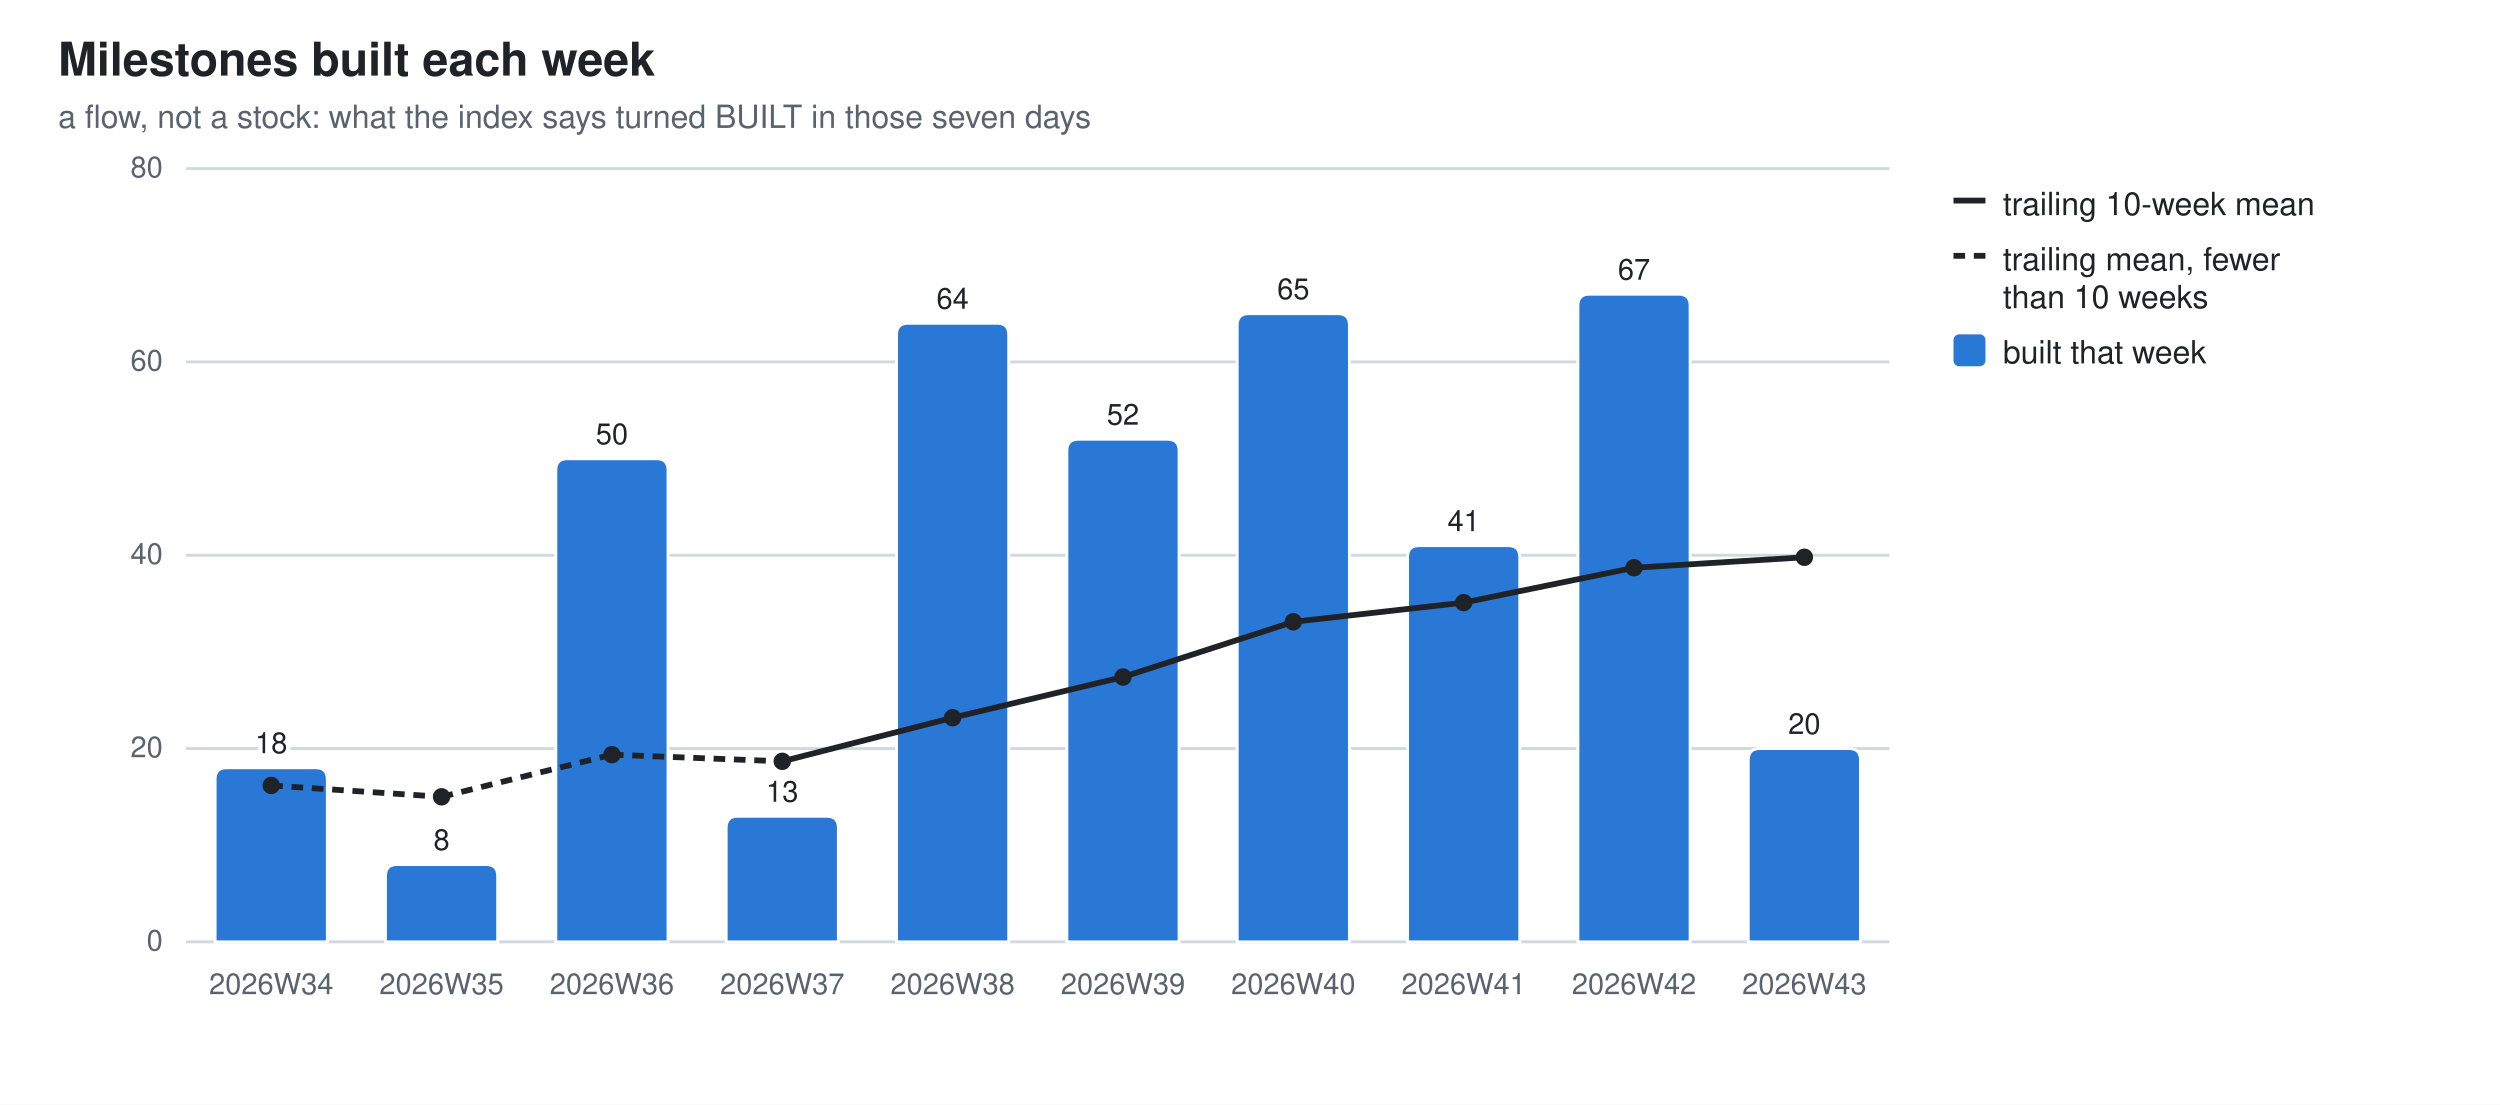
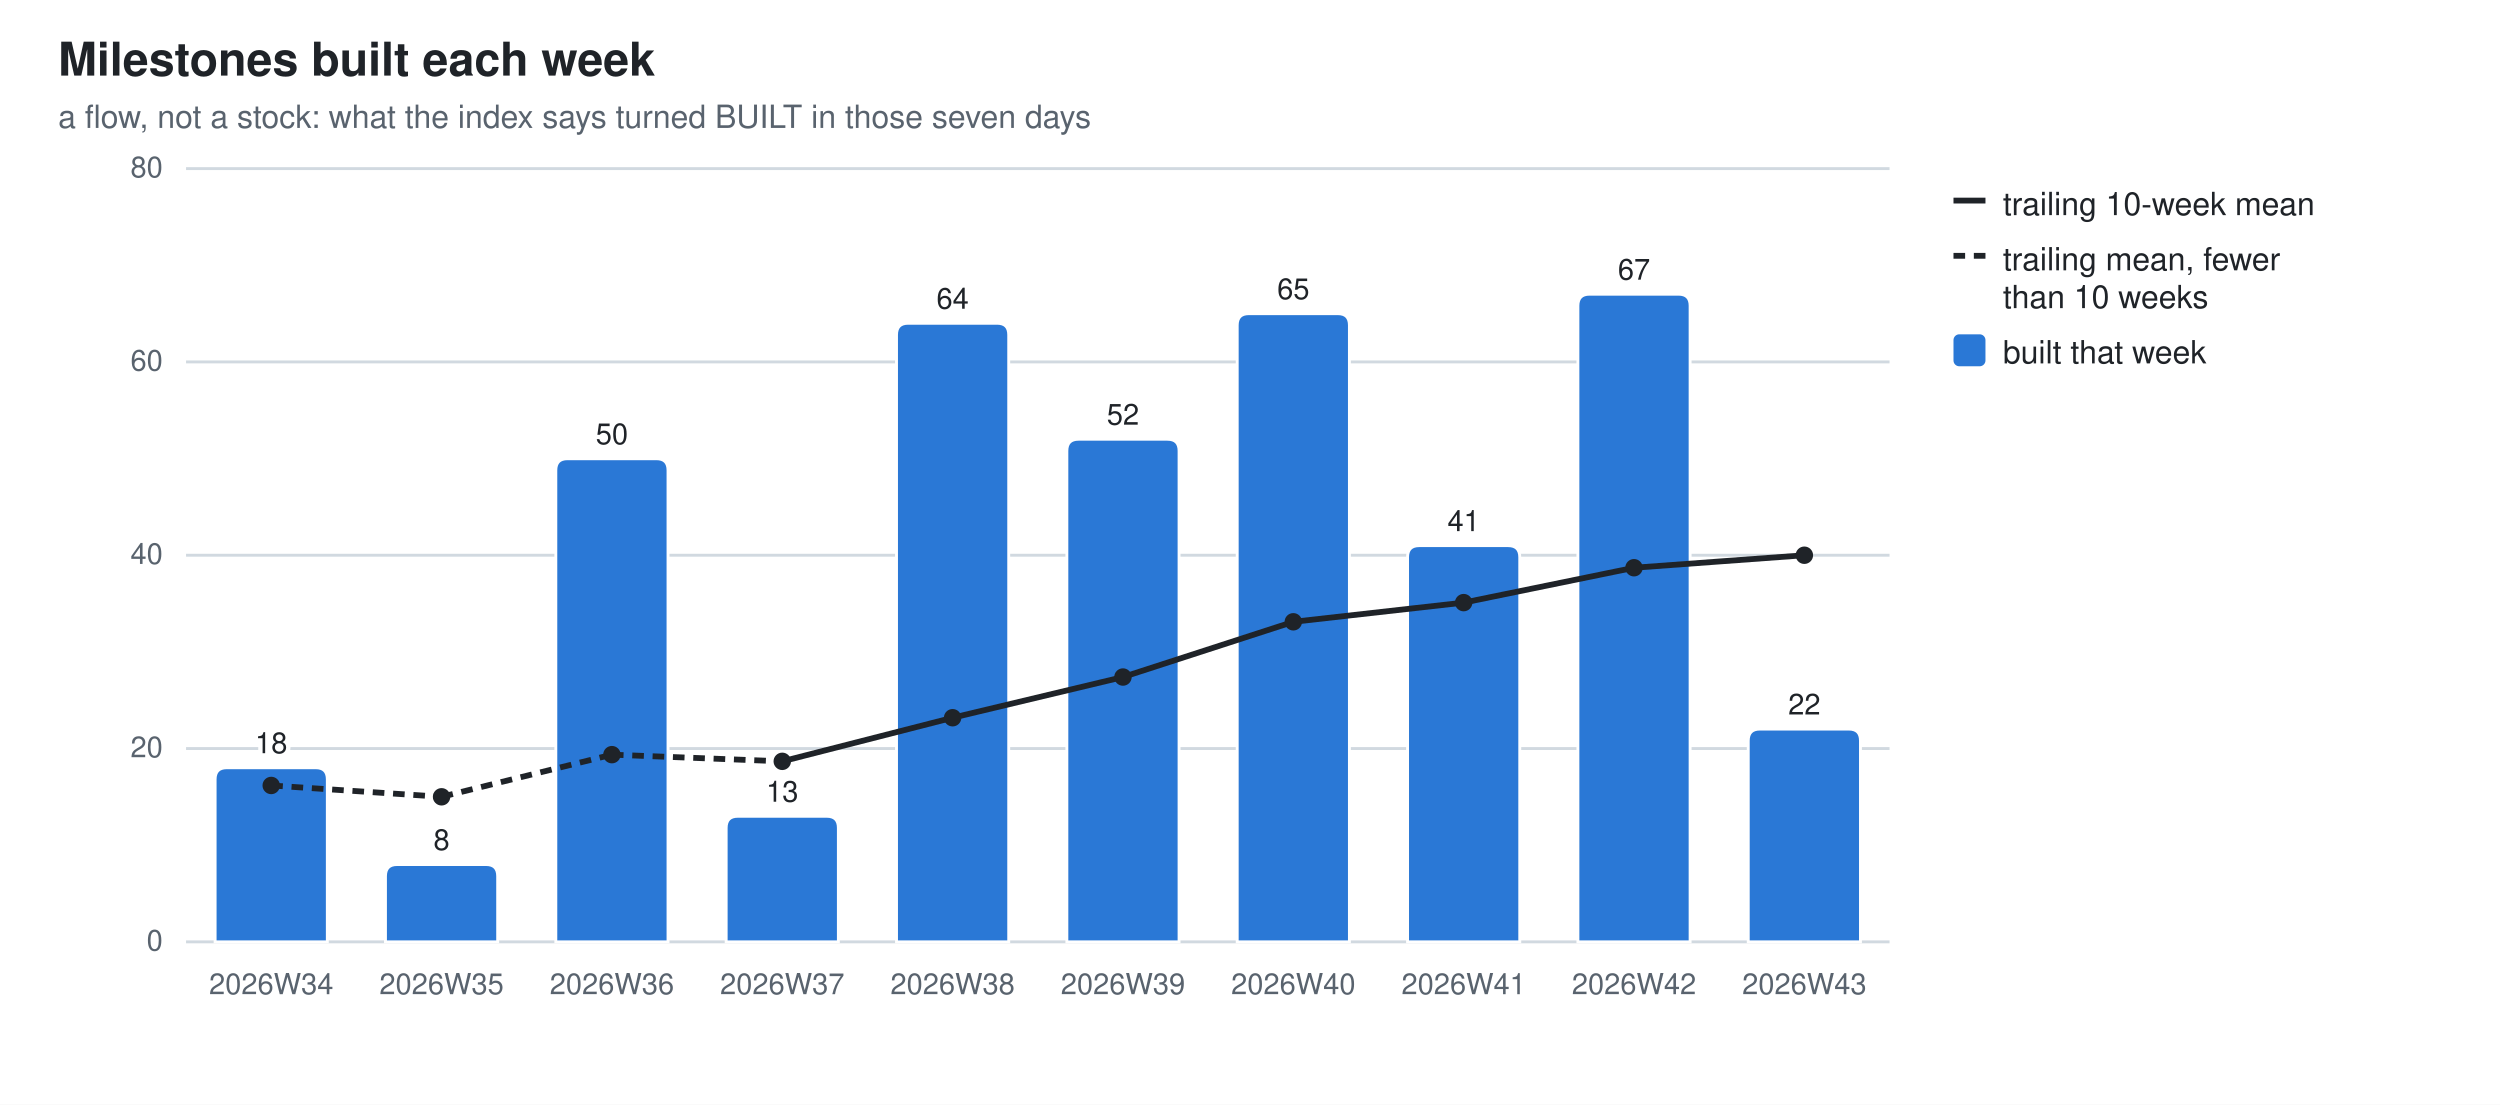
<svg xmlns="http://www.w3.org/2000/svg" width="860" height="380" viewBox="0 0 860 380" role="img" aria-label="Milestones built each week">
  <style>
  .bg{fill:#ffffff} .fg{fill:#1f2328} .mut{fill:#59636e} .grid{stroke:#d1d9e0}
  .seg{stroke:#ffffff;stroke-width:1} .tr{stroke:#1f2328;fill:none} .trd{fill:#1f2328}
  .val{paint-order:stroke;stroke:#ffffff;stroke-width:3px;stroke-linejoin:round}
  .s0{fill:#2a78d6}
  @media (prefers-color-scheme: dark){
    .bg{fill:#0d1117} .fg{fill:#e6edf3} .mut{fill:#9198a1} .grid{stroke:#30363d}
    .seg{stroke:#0d1117} .val{stroke:#0d1117} .tr{stroke:#e6edf3} .trd{fill:#e6edf3} .s0{fill:#3987e5}}
  text{font-family:-apple-system,BlinkMacSystemFont,"Segoe UI",Helvetica,Arial,sans-serif}
</style>
  <rect class="bg" width="860" height="380" />
  <text class="fg" x="20" y="26" font-size="16" font-weight="600">Milestones built each week</text>
  <text class="mut" x="20" y="44" font-size="11">a flow, not a stock: what the index says turned BUILT in those seven days</text>
  <line class="grid" x1="64" y1="324.0" x2="650.0" y2="324.0" stroke-width="1" />
  <text class="mut" x="56" y="327.0" font-size="10" text-anchor="end">0</text>
  <line class="grid" x1="64" y1="257.5" x2="650.0" y2="257.5" stroke-width="1" />
  <text class="mut" x="56" y="260.5" font-size="10" text-anchor="end">20</text>
  <line class="grid" x1="64" y1="191.0" x2="650.0" y2="191.0" stroke-width="1" />
  <text class="mut" x="56" y="194.0" font-size="10" text-anchor="end">40</text>
  <line class="grid" x1="64" y1="124.5" x2="650.0" y2="124.5" stroke-width="1" />
  <text class="mut" x="56" y="127.5" font-size="10" text-anchor="end">60</text>
  <line class="grid" x1="64" y1="58.0" x2="650.0" y2="58.0" stroke-width="1" />
  <text class="mut" x="56" y="61.0" font-size="10" text-anchor="end">80</text>
  <path class="seg s0" d="M74.0,324.0 V268.1 Q74.0,264.1 78.0,264.1 H108.6 Q112.6,264.1 112.6,268.1 V324.0 Z" />
  <text class="mut" x="93.3" y="342" font-size="10" text-anchor="middle">2026W34</text>
  <text class="fg val" x="93.3" y="259.1" font-size="10" text-anchor="middle">18</text>
  <path class="seg s0" d="M132.6,324.0 V301.4 Q132.6,297.4 136.6,297.4 H167.2 Q171.2,297.4 171.2,301.4 V324.0 Z" />
  <text class="mut" x="151.9" y="342" font-size="10" text-anchor="middle">2026W35</text>
  <text class="fg val" x="151.9" y="292.4" font-size="10" text-anchor="middle">8</text>
  <path class="seg s0" d="M191.2,324.0 V161.8 Q191.2,157.8 195.2,157.8 H225.8 Q229.8,157.8 229.8,161.8 V324.0 Z" />
  <text class="mut" x="210.5" y="342" font-size="10" text-anchor="middle">2026W36</text>
  <text class="fg val" x="210.5" y="152.8" font-size="10" text-anchor="middle">50</text>
  <path class="seg s0" d="M249.8,324.0 V284.8 Q249.8,280.8 253.8,280.8 H284.4 Q288.4,280.8 288.4,284.8 V324.0 Z" />
  <text class="mut" x="269.1" y="342" font-size="10" text-anchor="middle">2026W37</text>
  <text class="fg val" x="269.1" y="275.8" font-size="10" text-anchor="middle">13</text>
  <path class="seg s0" d="M308.4,324.0 V115.2 Q308.4,111.2 312.4,111.2 H343.0 Q347.0,111.2 347.0,115.2 V324.0 Z" />
  <text class="mut" x="327.7" y="342" font-size="10" text-anchor="middle">2026W38</text>
  <text class="fg val" x="327.7" y="106.2" font-size="10" text-anchor="middle">64</text>
  <path class="seg s0" d="M367.0,324.0 V155.1 Q367.0,151.1 371.0,151.1 H401.6 Q405.6,151.1 405.6,155.1 V324.0 Z" />
  <text class="mut" x="386.3" y="342" font-size="10" text-anchor="middle">2026W39</text>
  <text class="fg val" x="386.3" y="146.1" font-size="10" text-anchor="middle">52</text>
  <path class="seg s0" d="M425.6,324.0 V111.9 Q425.6,107.9 429.6,107.9 H460.2 Q464.2,107.9 464.2,111.9 V324.0 Z" />
  <text class="mut" x="444.9" y="342" font-size="10" text-anchor="middle">2026W40</text>
  <text class="fg val" x="444.9" y="102.9" font-size="10" text-anchor="middle">65</text>
  <path class="seg s0" d="M484.2,324.0 V191.7 Q484.2,187.7 488.2,187.7 H518.8 Q522.8,187.7 522.8,191.7 V324.0 Z" />
  <text class="mut" x="503.5" y="342" font-size="10" text-anchor="middle">2026W41</text>
  <text class="fg val" x="503.5" y="182.7" font-size="10" text-anchor="middle">41</text>
  <path class="seg s0" d="M542.8,324.0 V105.2 Q542.8,101.2 546.8,101.2 H577.4 Q581.4,101.2 581.4,105.2 V324.0 Z" />
  <text class="mut" x="562.1" y="342" font-size="10" text-anchor="middle">2026W42</text>
  <text class="fg val" x="562.1" y="96.2" font-size="10" text-anchor="middle">67</text>
-   <path class="seg s0" d="M601.4,324.0 V261.5 Q601.4,257.5 605.4,257.5 H636.0 Q640.0,257.5 640.0,261.5 V324.0 Z" />
+   <path class="seg s0" d="M601.4,324.0 V254.8 Q601.4,250.8 605.4,250.8 H636.0 Q640.0,250.8 640.0,254.8 V324.0 Z" />
  <text class="mut" x="620.7" y="342" font-size="10" text-anchor="middle">2026W43</text>
-   <text class="fg val" x="620.7" y="252.5" font-size="10" text-anchor="middle">20</text>
+   <text class="fg val" x="620.7" y="245.8" font-size="10" text-anchor="middle">22</text>
  <line class="tr" x1="93.3" y1="270.2" x2="151.9" y2="274.1" stroke-width="2" stroke-dasharray="4 3" />
  <line class="tr" x1="151.9" y1="274.1" x2="210.5" y2="259.6" stroke-width="2" stroke-dasharray="4 3" />
  <line class="tr" x1="210.5" y1="259.6" x2="269.1" y2="261.9" stroke-width="2" stroke-dasharray="4 3" />
  <line class="tr" x1="269.1" y1="261.9" x2="327.7" y2="246.9" stroke-width="2" />
  <line class="tr" x1="327.7" y1="246.9" x2="386.3" y2="232.9" stroke-width="2" />
  <line class="tr" x1="386.3" y1="232.9" x2="444.9" y2="213.9" stroke-width="2" />
  <line class="tr" x1="444.9" y1="213.9" x2="503.5" y2="207.3" stroke-width="2" />
  <line class="tr" x1="503.5" y1="207.3" x2="562.1" y2="195.3" stroke-width="2" />
-   <line class="tr" x1="562.1" y1="195.3" x2="620.7" y2="191.7" stroke-width="2" />
+   <line class="tr" x1="562.1" y1="195.3" x2="620.7" y2="191.0" stroke-width="2" />
  <circle class="trd" cx="93.3" cy="270.2" r="3" />
  <circle class="trd" cx="151.9" cy="274.1" r="3" />
  <circle class="trd" cx="210.5" cy="259.6" r="3" />
  <circle class="trd" cx="269.1" cy="261.9" r="3" />
  <circle class="trd" cx="327.7" cy="246.9" r="3" />
  <circle class="trd" cx="386.3" cy="232.9" r="3" />
  <circle class="trd" cx="444.9" cy="213.9" r="3" />
  <circle class="trd" cx="503.5" cy="207.3" r="3" />
  <circle class="trd" cx="562.1" cy="195.3" r="3" />
-   <circle class="trd" cx="620.7" cy="191.7" r="3" />
+   <circle class="trd" cx="620.7" cy="191.0" r="3" />
  <line class="tr" x1="672" y1="69" x2="683" y2="69" stroke-width="2" />
  <text class="fg" y="74" font-size="11">
    <tspan x="689" dy="0">trailing 10-week mean</tspan>
  </text>
  <line class="tr" x1="672" y1="88" x2="683" y2="88" stroke-width="2" stroke-dasharray="4 3" />
  <text class="fg" y="93" font-size="11">
    <tspan x="689" dy="0">trailing mean, fewer</tspan>
    <tspan x="689" dy="13">than 10 weeks</tspan>
  </text>
  <rect class="s0" x="672" y="115" width="11" height="11" rx="2" />
  <text class="fg" y="125" font-size="11">
    <tspan x="689" dy="0">built that week</tspan>
  </text>
</svg>
